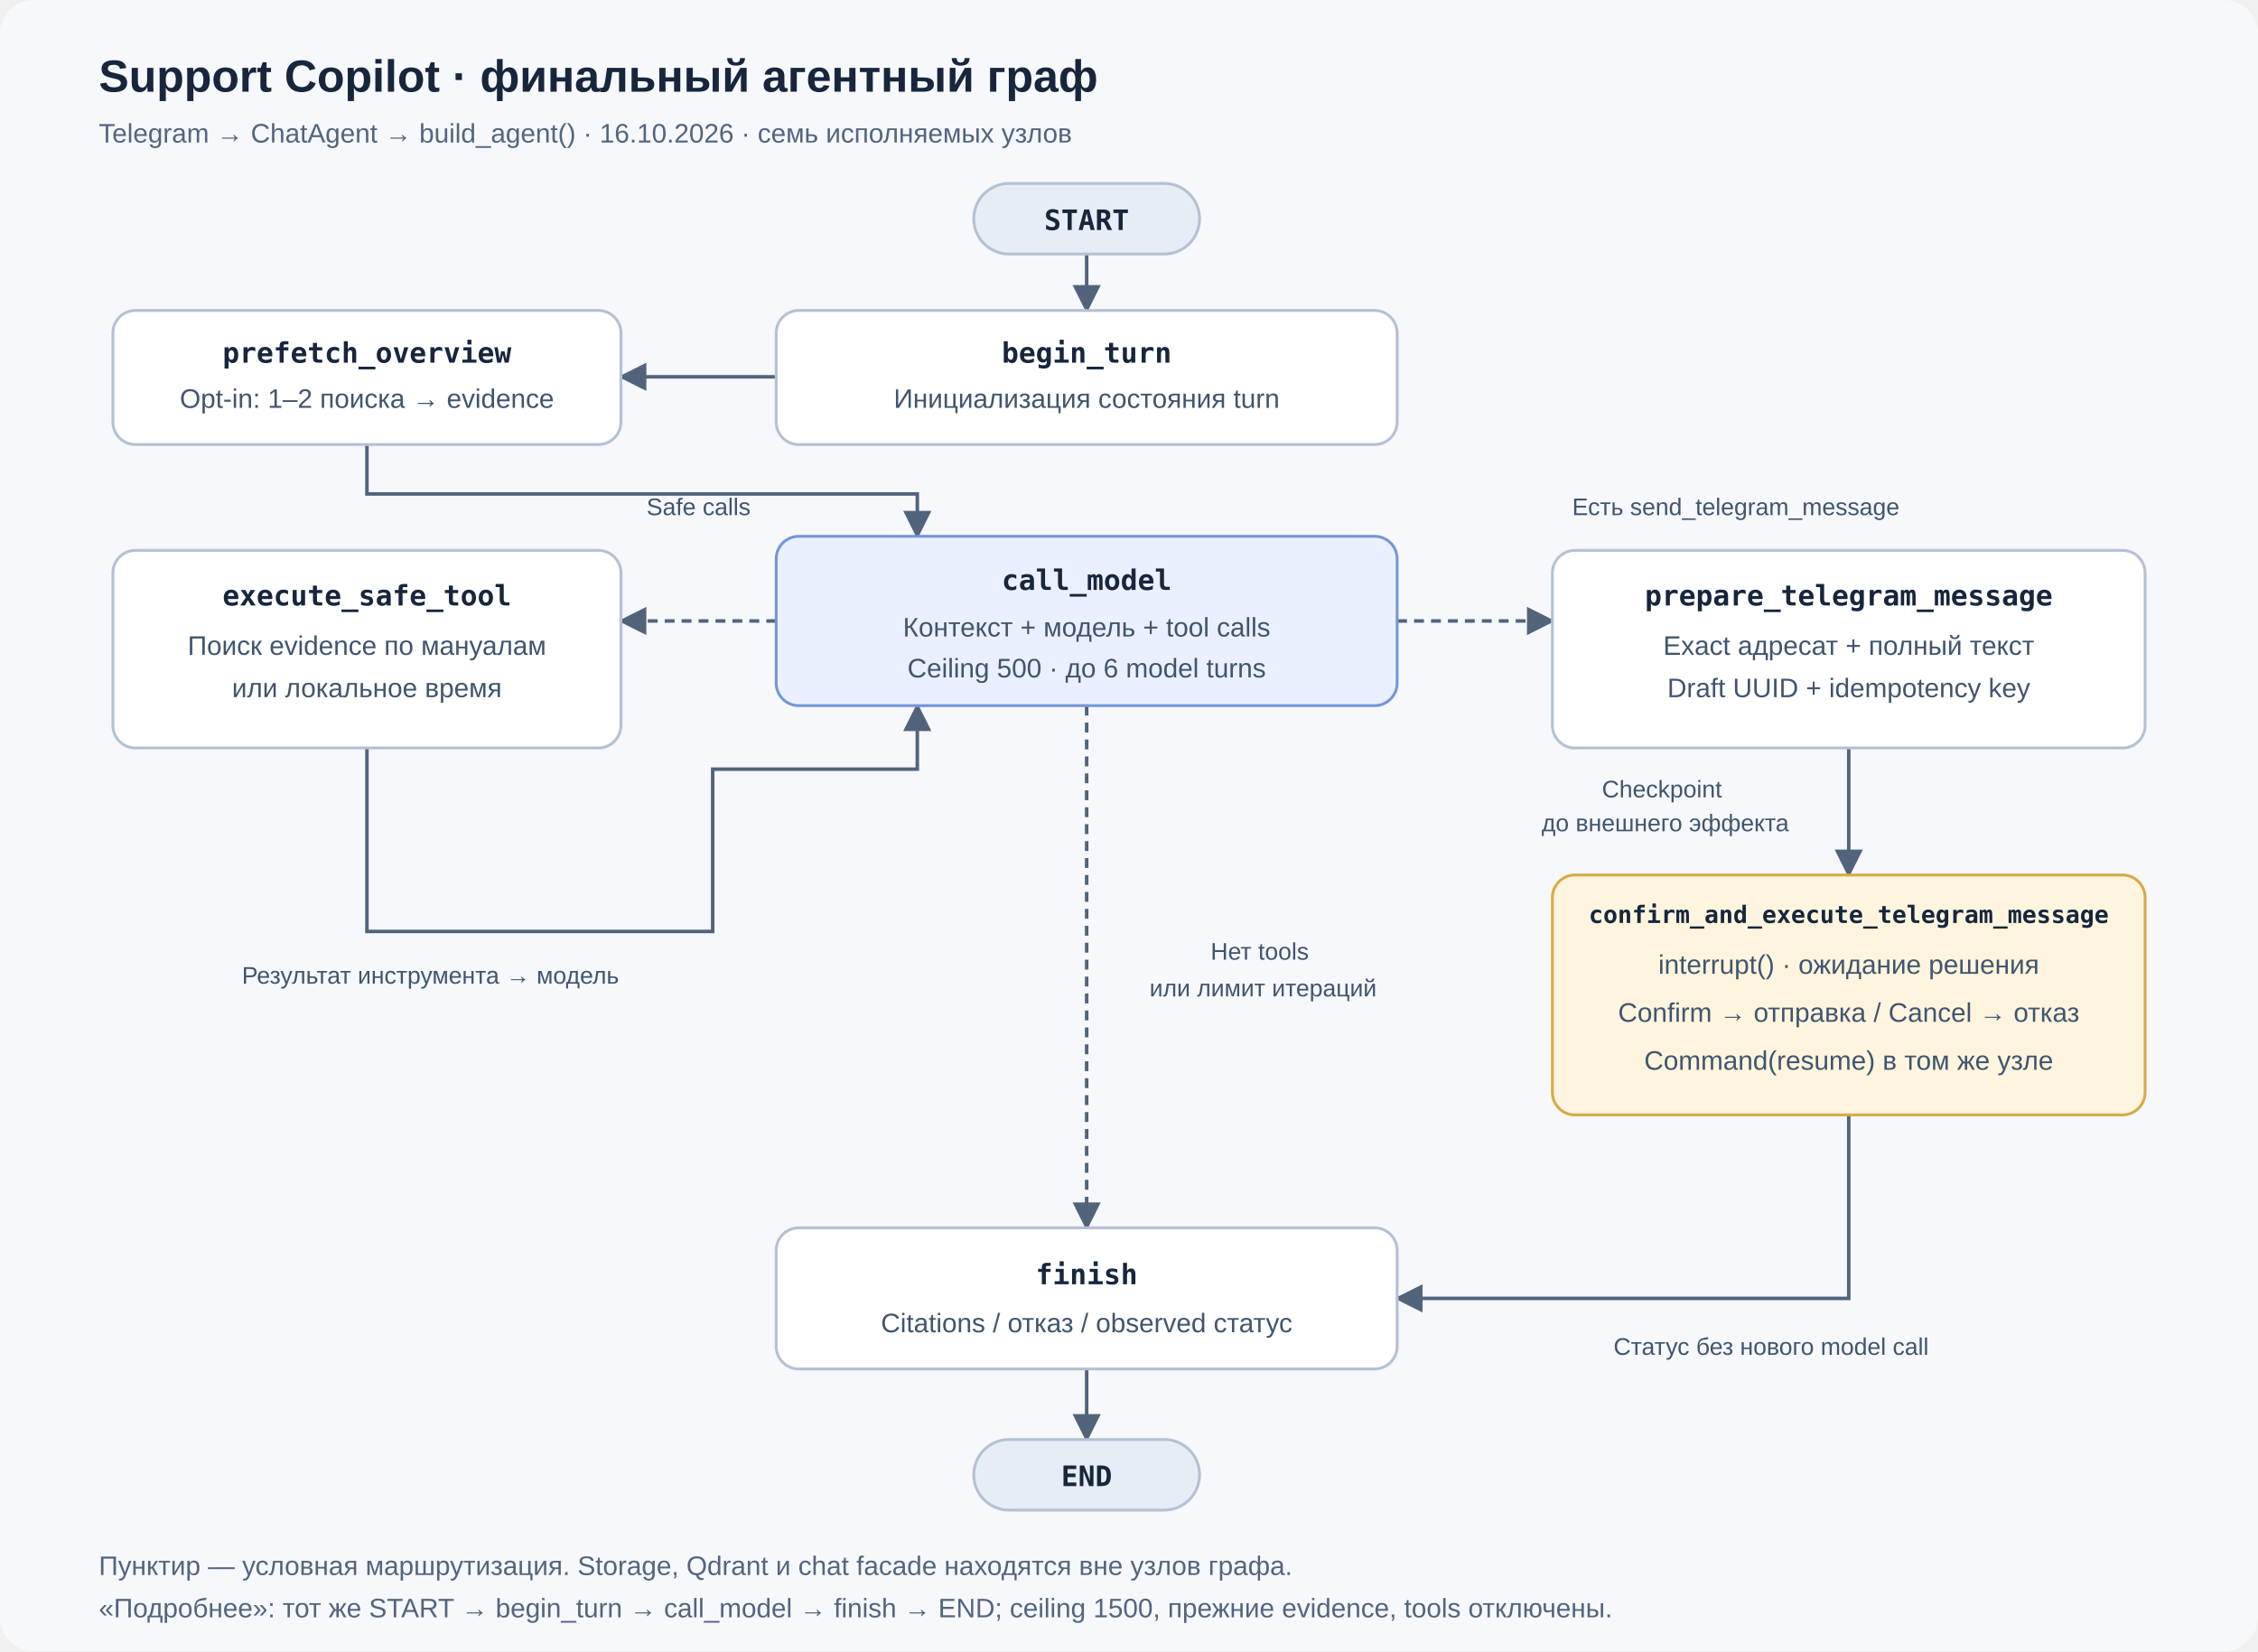
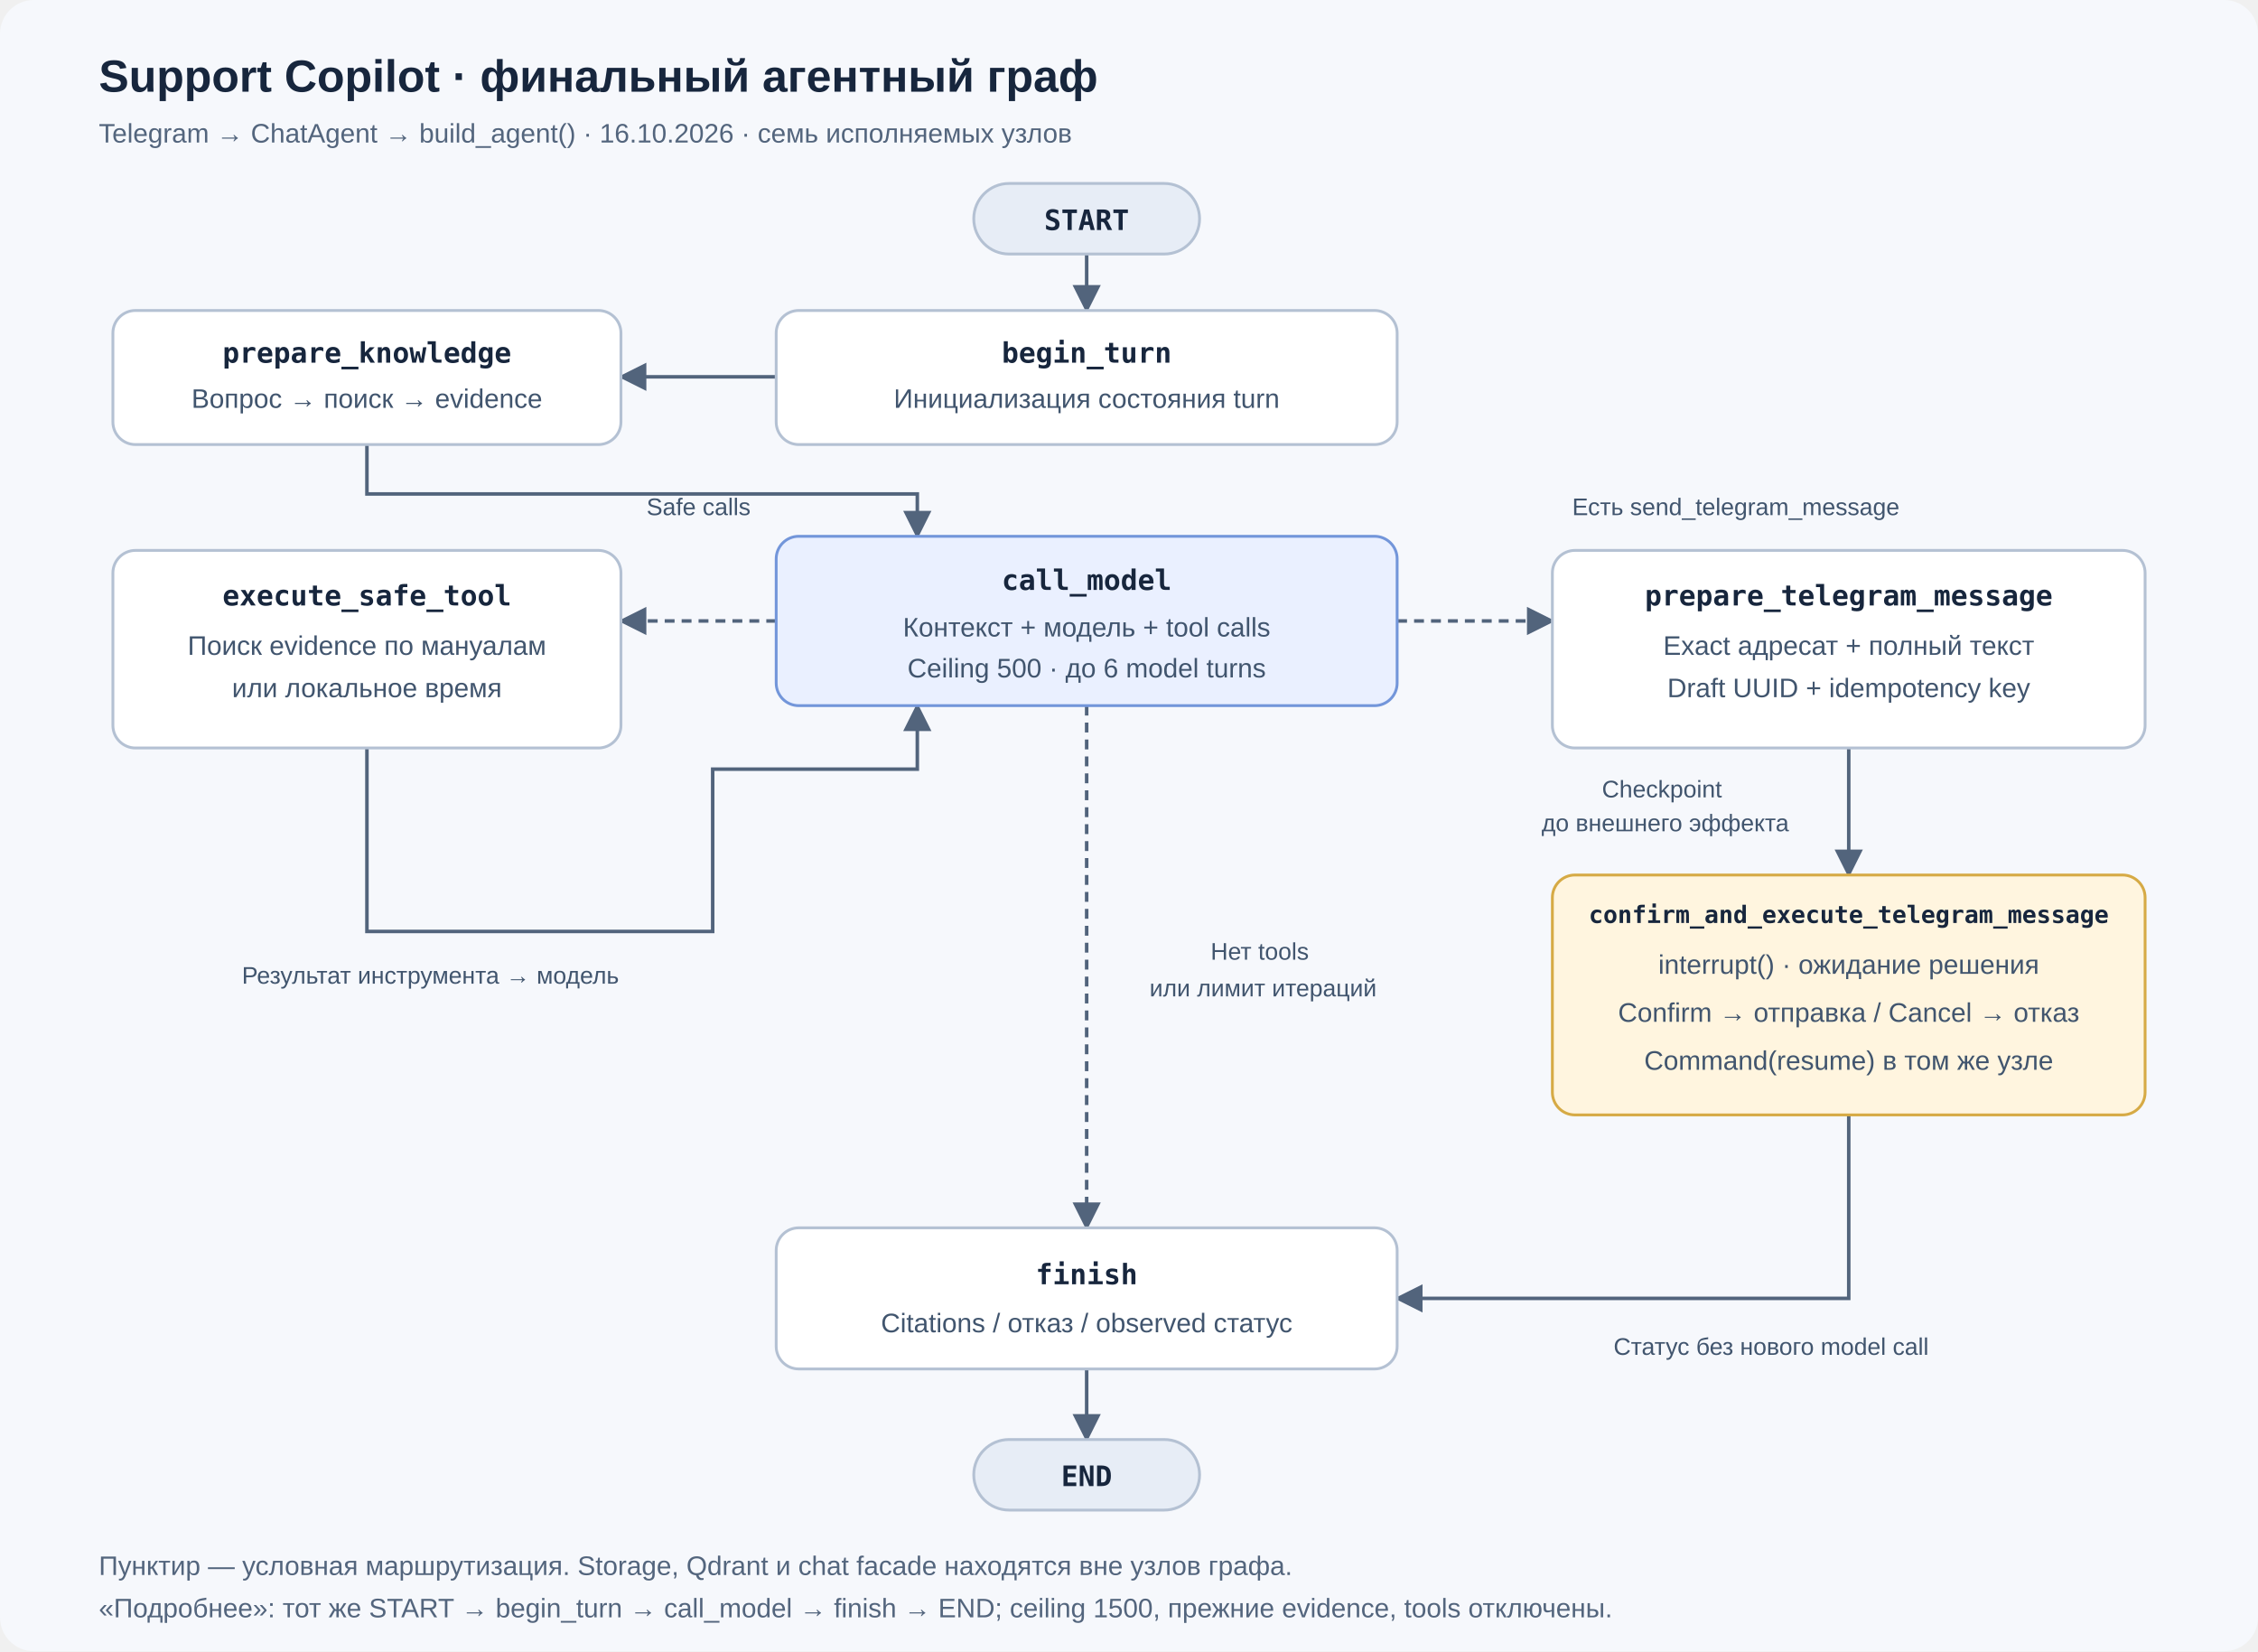
<svg xmlns="http://www.w3.org/2000/svg" width="1600" height="1170" viewBox="0 0 1600 1170" role="img" aria-labelledby="title description">
  <defs>
    <marker id="arrow" viewBox="0 0 10 10" refX="9" refY="5" markerWidth="8" markerHeight="8" orient="auto-start-reverse">
      <path d="M0 0L10 5L0 10Z" fill="#52647c" />
    </marker>
    <style>
      text { font-family: 'Segoe UI', Arial, sans-serif; fill: #17263d; }
      .heading { font-size: 32px; font-weight: 700; }
      .subtitle { font-size: 19px; fill: #53657d; }
      .node { fill: #fff; stroke: #b4c1d3; stroke-width: 2; }
      .name { font-family: Consolas, monospace; font-size: 20px; font-weight: 700; text-anchor: middle; }
      .body { font-size: 19px; text-anchor: middle; fill: #41556e; }
      .label { font-size: 17px; fill: #41556e; text-anchor: middle; }
      .edge { fill: none; stroke: #52647c; stroke-width: 2.5; marker-end: url(#arrow); }
      .conditional { stroke-dasharray: 7 5; }
      .terminal { fill: #e7edf6; stroke: #b4c1d3; stroke-width: 2; }
    </style>
  </defs>
  <rect width="1600" height="1170" rx="24" fill="#f6f8fc" />
  <text class="heading" x="70" y="65">Support Copilot · финальный агентный граф</text>
  <text class="subtitle" x="70" y="101">Telegram → ChatAgent → build_agent() · 16.10.2026 · семь исполняемых узлов</text>
  <path class="edge" data-source="__start__" data-target="begin_turn" d="M770 180V220" />
-   <path class="edge" data-source="begin_turn" data-target="prefetch_overview" d="M550 267H440" />
-   <path class="edge" data-source="prefetch_overview" data-target="call_model" d="M260 315V350H650V380" />
+   <path class="edge" data-source="begin_turn" data-target="prepare_knowledge" d="M550 267H440" />
+   <path class="edge" data-source="prepare_knowledge" data-target="call_model" d="M260 315V350H650V380" />
  <path class="edge conditional" data-source="call_model" data-target="execute_safe_tool" d="M550 440H440" />
  <path class="edge conditional" data-source="call_model" data-target="prepare_telegram_message" d="M990 440H1100" />
  <path class="edge conditional" data-source="call_model" data-target="finish" d="M770 500V870" />
  <path class="edge" data-source="execute_safe_tool" data-target="call_model" d="M260 530V660H505V545H650V500" />
  <path class="edge" data-source="prepare_telegram_message" data-target="confirm_and_execute_telegram_message" d="M1310 530V620" />
  <path class="edge" data-source="confirm_and_execute_telegram_message" data-target="finish" d="M1310 790V920H990" />
  <path class="edge" data-source="finish" data-target="__end__" d="M770 970V1020" />
  <rect class="terminal" data-node="__start__" x="690" y="130" width="160" height="50" rx="25" />
  <text class="name" x="770" y="163">START</text>
  <rect class="node" data-node="begin_turn" x="550" y="220" width="440" height="95" rx="16" />
  <text class="name" x="770" y="257">begin_turn</text>
  <text class="body" x="770" y="289">Инициализация состояния turn</text>
-   <rect class="node" data-node="prefetch_overview" x="80" y="220" width="360" height="95" rx="16" />
-   <text class="name" x="260" y="257">prefetch_overview</text>
-   <text class="body" x="260" y="289">Opt-in: 1–2 поиска → evidence</text>
+   <rect class="node" data-node="prepare_knowledge" x="80" y="220" width="360" height="95" rx="16" />
+   <text class="name" x="260" y="257">prepare_knowledge</text>
+   <text class="body" x="260" y="289">Вопрос → поиск → evidence</text>
  <rect class="node" data-node="call_model" x="550" y="380" width="440" height="120" rx="16" style="fill:#eaf0ff;stroke:#7396da" />
  <text class="name" x="770" y="418">call_model</text>
  <text class="body" x="770" y="451">Контекст + модель + tool calls</text>
  <text class="body" x="770" y="480">Ceiling 500 · до 6 model turns</text>
  <rect class="node" data-node="execute_safe_tool" x="80" y="390" width="360" height="140" rx="16" />
  <text class="name" x="260" y="429">execute_safe_tool</text>
  <text class="body" x="260" y="464">Поиск evidence по мануалам</text>
  <text class="body" x="260" y="494">или локальное время</text>
  <rect class="node" data-node="prepare_telegram_message" x="1100" y="390" width="420" height="140" rx="16" />
  <text class="name" x="1310" y="429">prepare_telegram_message</text>
  <text class="body" x="1310" y="464">Exact адресат + полный текст</text>
  <text class="body" x="1310" y="494">Draft UUID + idempotency key</text>
  <rect class="node" data-node="confirm_and_execute_telegram_message" x="1100" y="620" width="420" height="170" rx="16" style="fill:#fff5df;stroke:#d6aa45" />
  <text class="name" x="1310" y="654" style="font-size:17px">confirm_and_execute_telegram_message</text>
  <text class="body" x="1310" y="690">interrupt() · ожидание решения</text>
  <text class="body" x="1310" y="724">Confirm → отправка / Cancel → отказ</text>
  <text class="body" x="1310" y="758">Command(resume) в том же узле</text>
  <rect class="node" data-node="finish" x="550" y="870" width="440" height="100" rx="16" />
  <text class="name" x="770" y="910">finish</text>
  <text class="body" x="770" y="944">Citations / отказ / observed статус</text>
  <rect class="terminal" data-node="__end__" x="690" y="1020" width="160" height="50" rx="25" />
  <text class="name" x="770" y="1053">END</text>
  <text class="label" x="495" y="365">Safe calls</text>
  <text class="label" x="1230" y="365">Есть send_telegram_message</text>
  <text class="label" x="895" y="680">
    <tspan x="895">Нет tools</tspan>
    <tspan x="895" dy="26">или лимит итераций</tspan>
  </text>
  <text class="label" x="305" y="697">Результат инструмента → модель</text>
  <text class="label" x="1180" y="565">
    <tspan x="1180">Checkpoint</tspan>
    <tspan x="1180" dy="24">до внешнего эффекта</tspan>
  </text>
  <text class="label" x="1255" y="960">Статус без нового model call</text>
  <text class="subtitle" x="70" y="1116">Пунктир — условная маршрутизация. Storage, Qdrant и chat facade находятся вне узлов графа.</text>
  <text class="subtitle" x="70" y="1146">«Подробнее»: тот же START → begin_turn → call_model → finish → END; ceiling 1500, прежние evidence, tools отключены.</text>
</svg>
